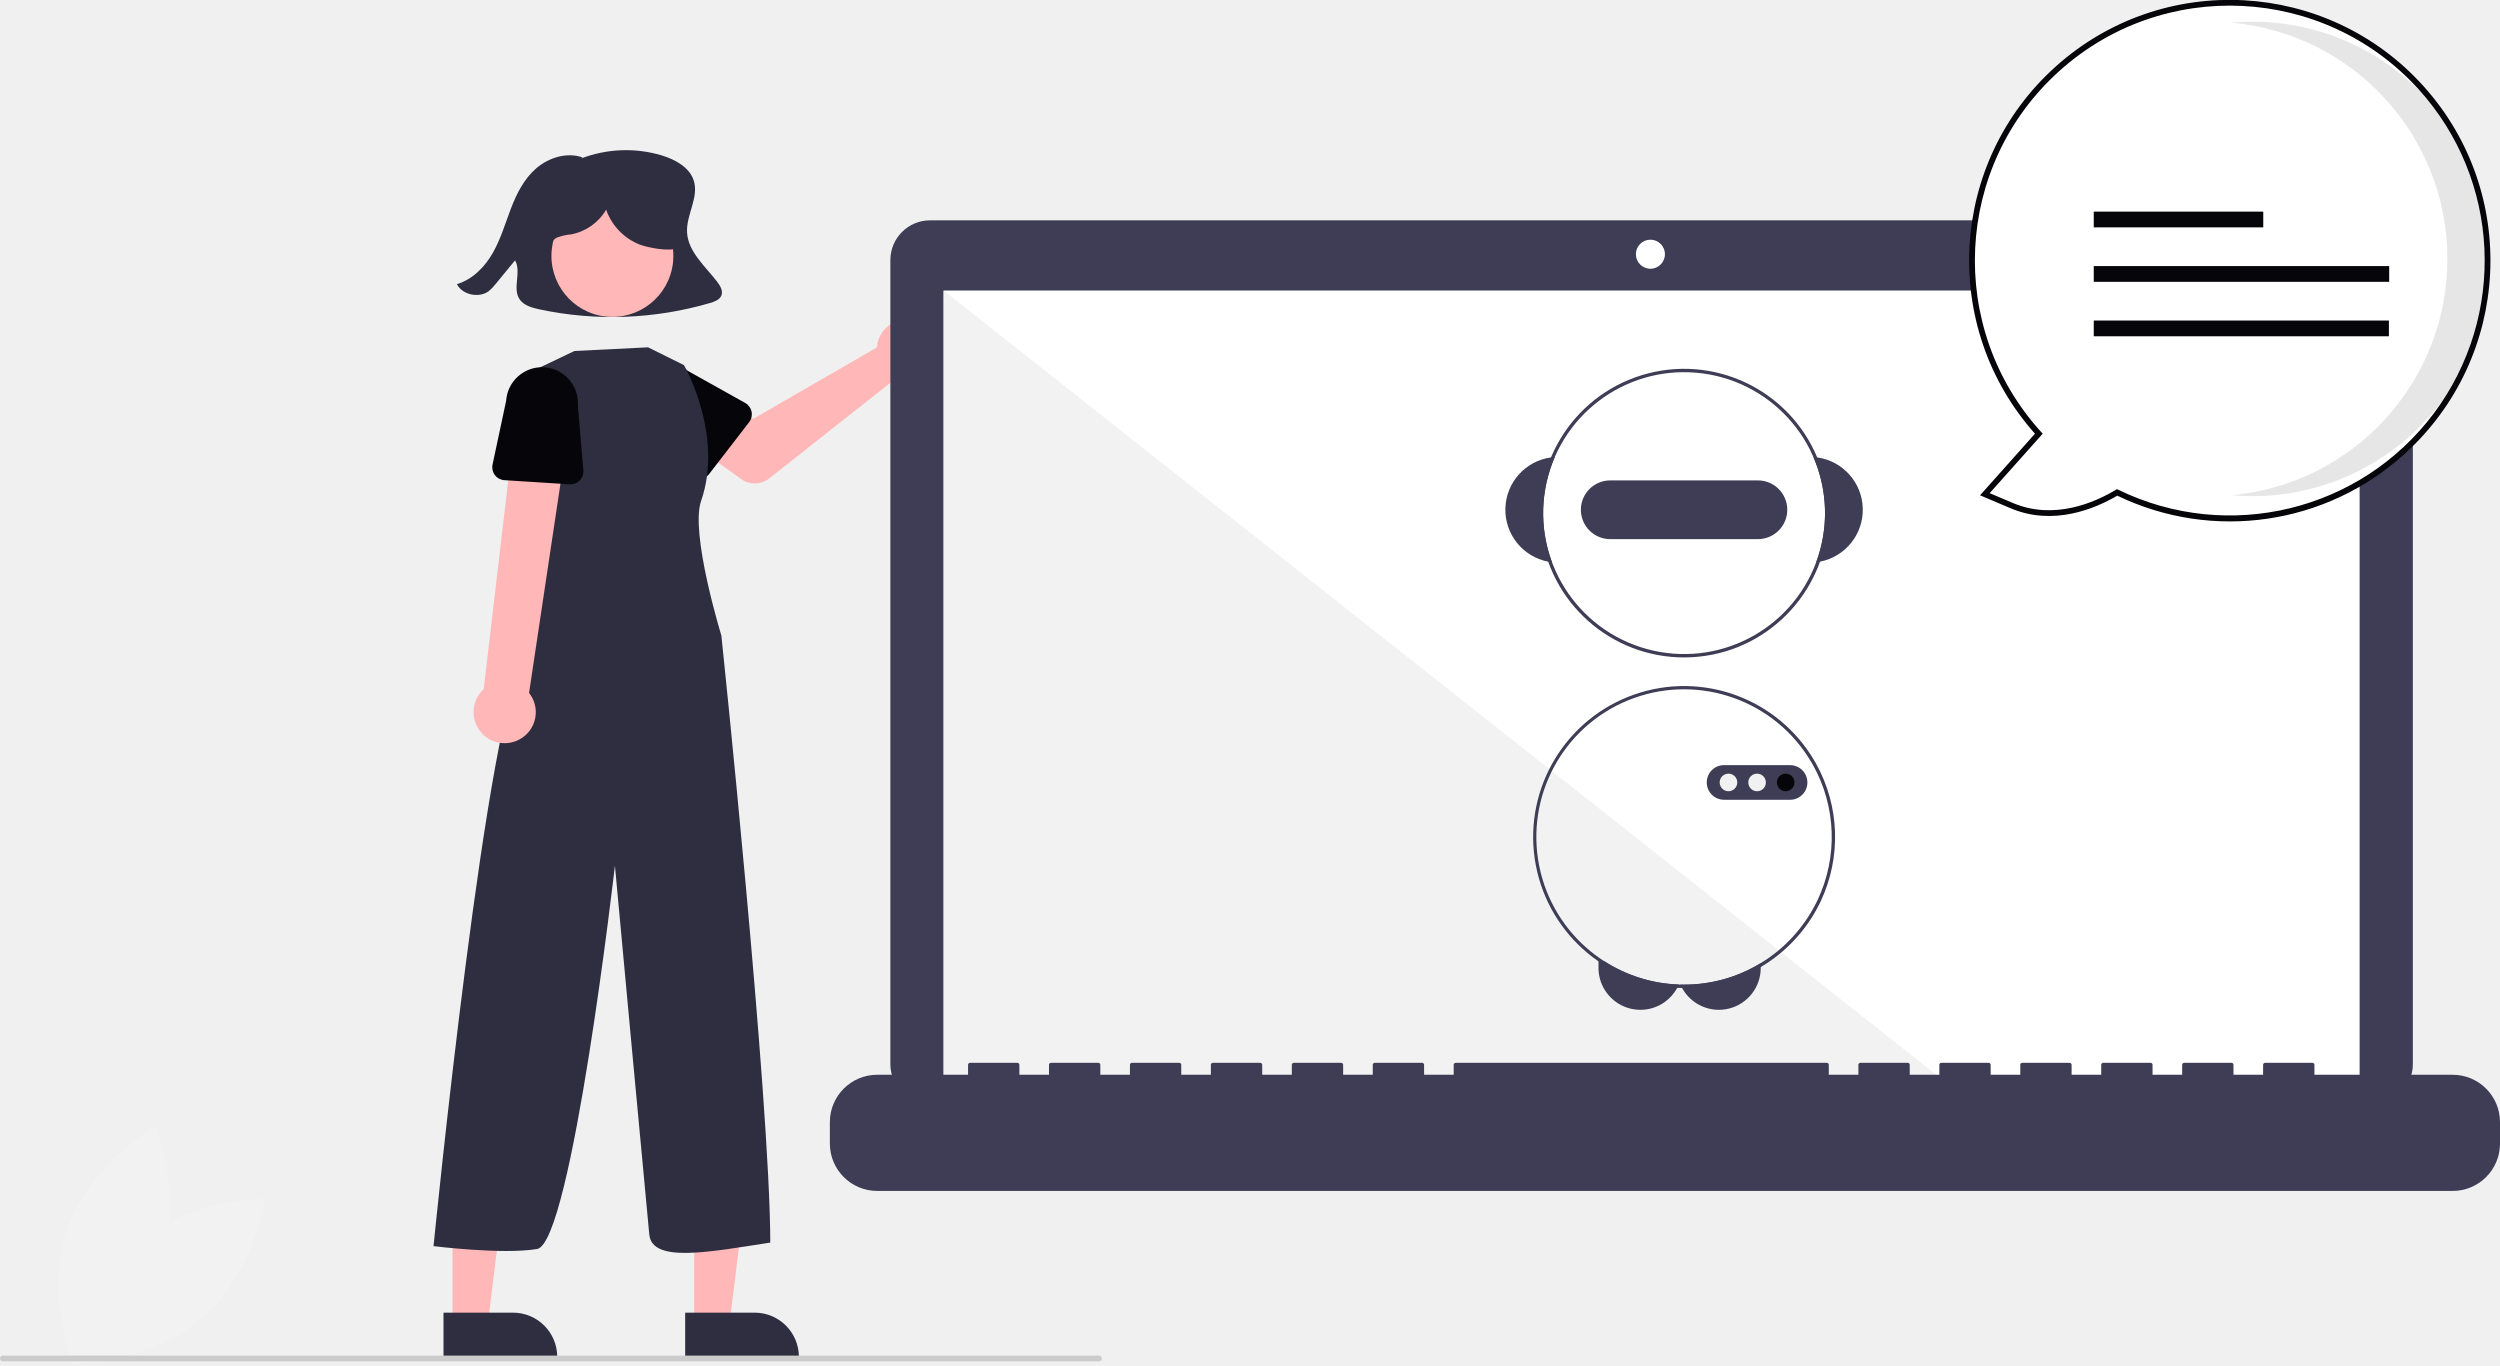
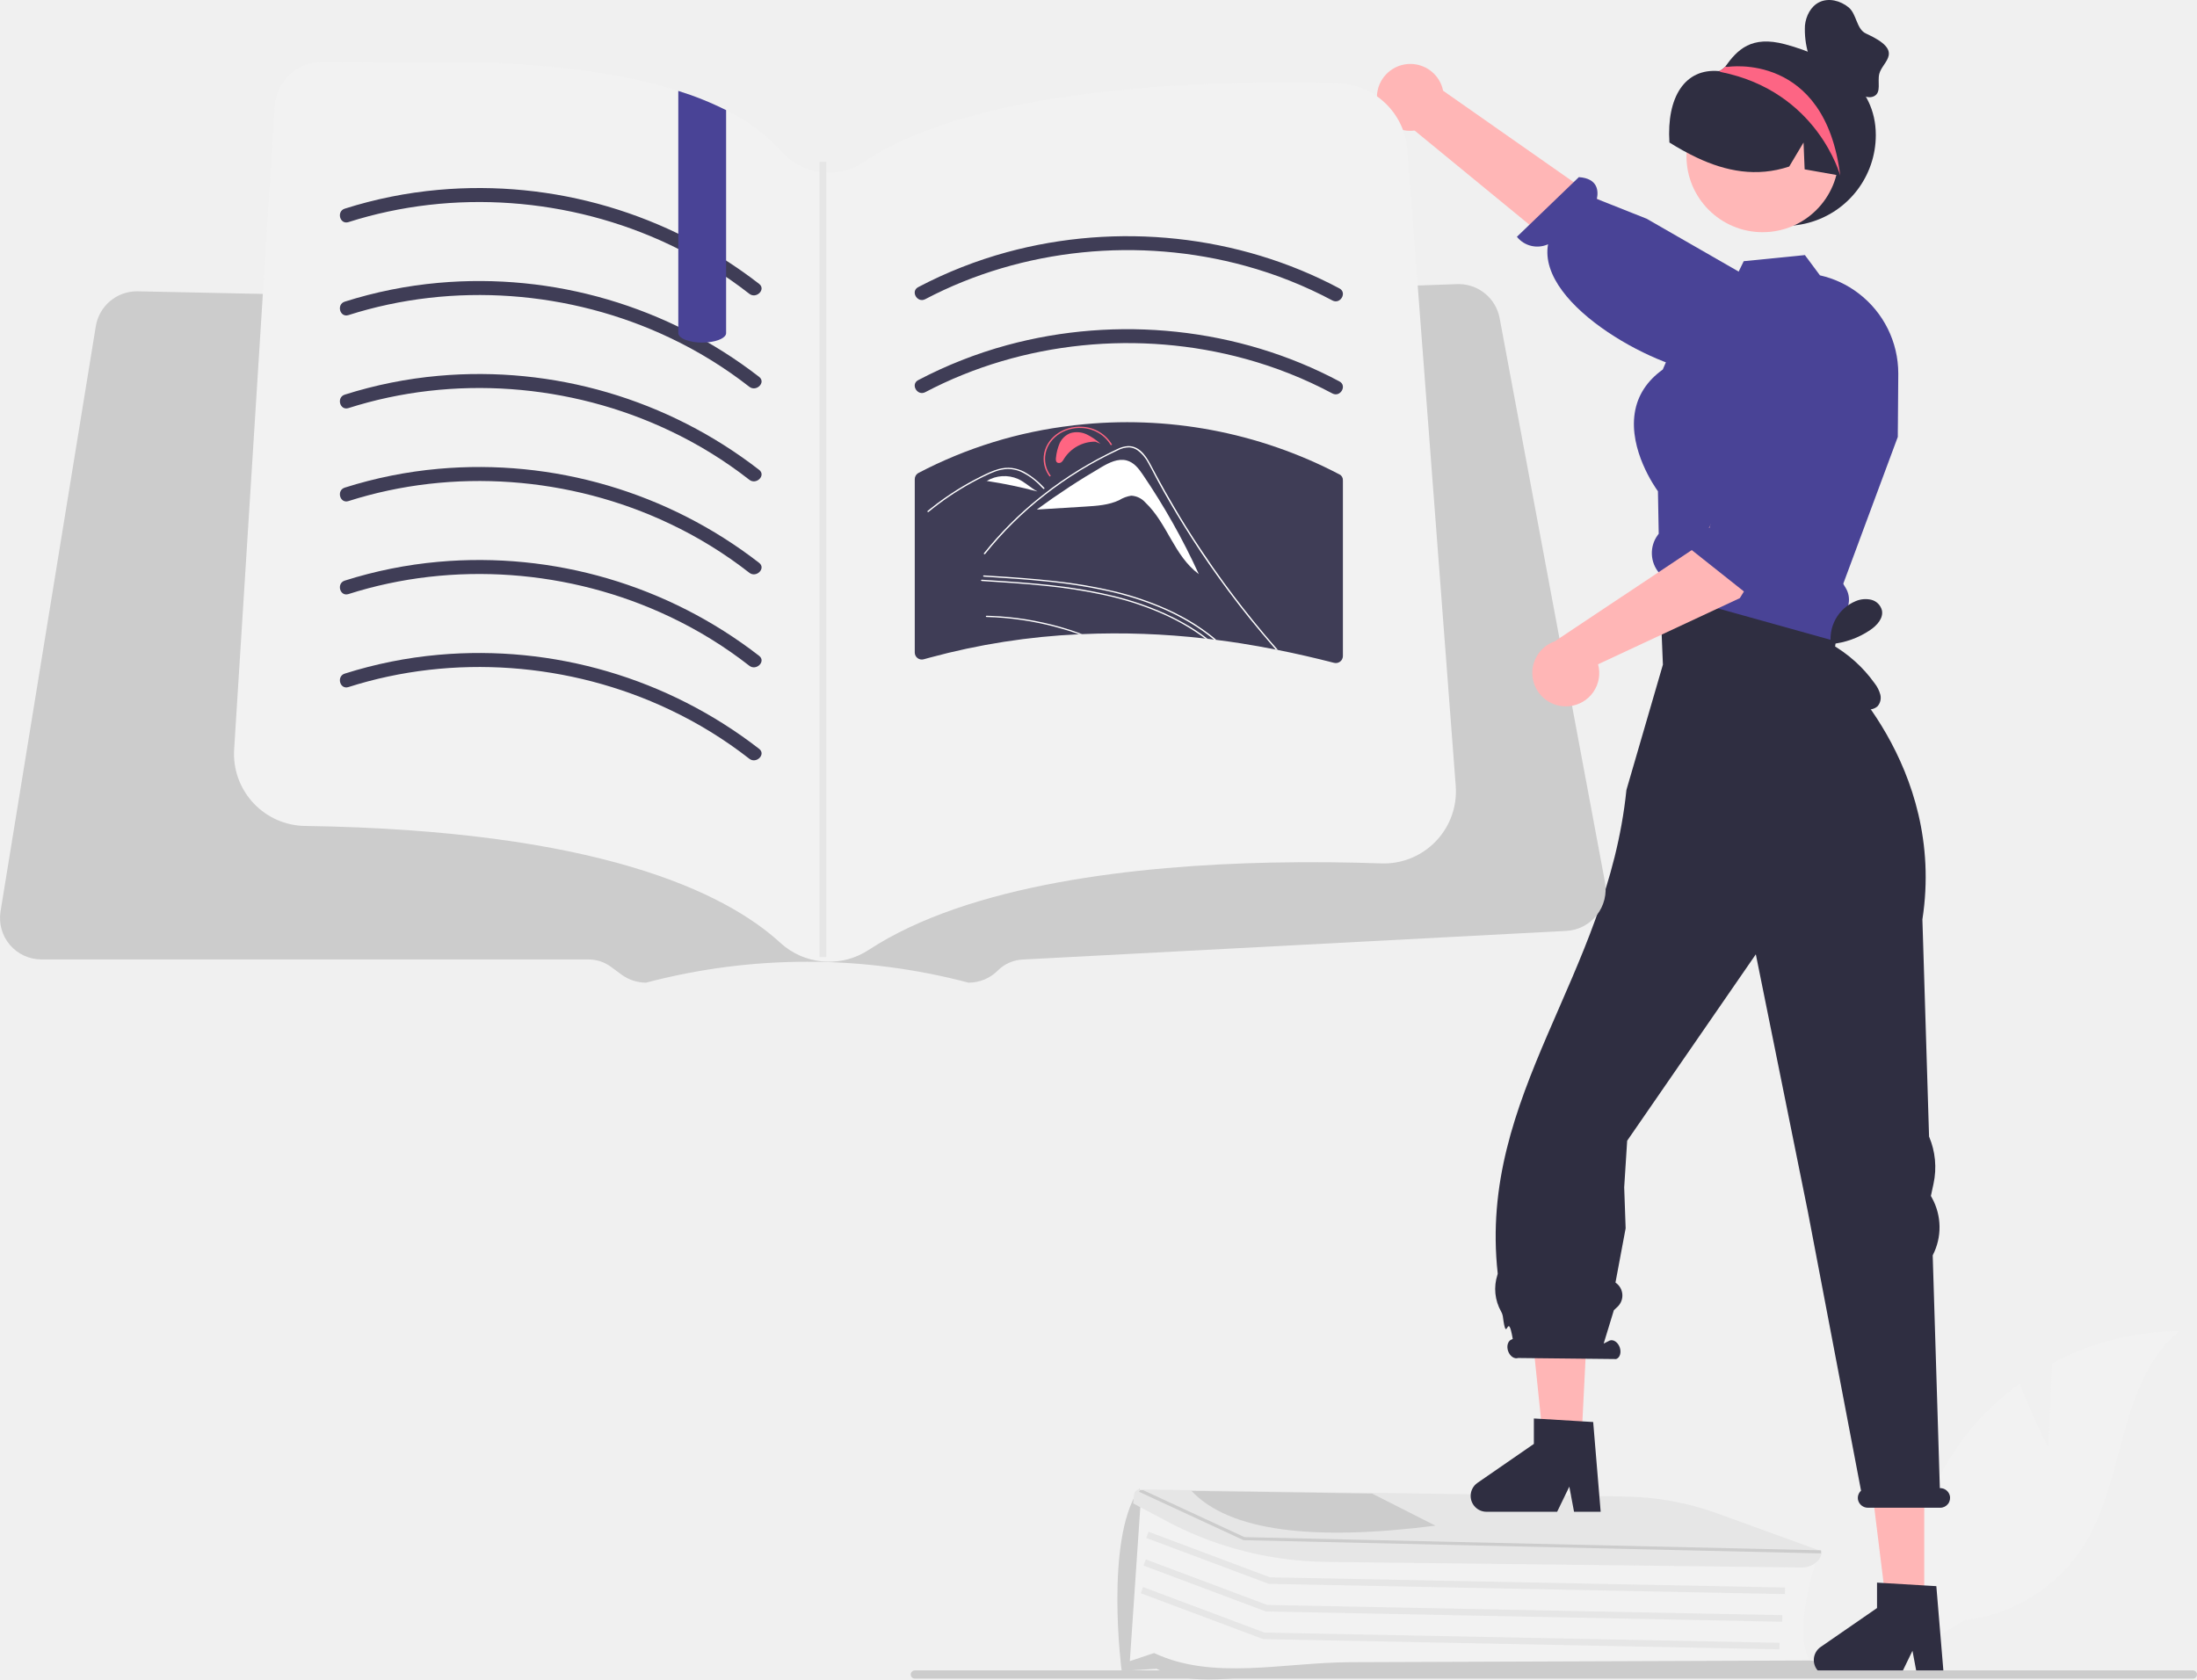
- <svg xmlns="http://www.w3.org/2000/svg" data-name="Layer 1" width="868.98" height="474.67" viewBox="0 0 868.98 474.67">
-   <path d="M212.969,644.948c-18.517,15.79-22.361,41.687-22.361,41.687s26.179.297,44.697-15.493,22.361-41.687,22.361-41.687S231.486,629.158,212.969,644.948Z" transform="translate(-165.5099 -212.6649)" fill="#f2f2f2" />
-   <path d="M221.526,651.23c-7.888,23.022-30.565,36.105-30.565,36.105s-9.889-24.242-2.001-47.263,30.565-36.105,30.565-36.105S229.413,628.208,221.526,651.23Z" transform="translate(-165.5099 -212.6649)" fill="#f2f2f2" />
-   <path d="M414.811,310.625c-4.19-5.429-10.111-10.452-10.486-17.152-.344-6.144,4.238-12.245,2.306-18.123-1.486-4.52-6.387-7.247-11.177-8.691a43.439,43.439,0,0,0-27.916,1.075l.485-.342c-5.452-1.942-11.825.063-16.115,3.776-4.29,3.713-6.839,8.861-8.817,14.019-1.979,5.158-3.511,10.505-6.26,15.341-2.749,4.836-6.958,9.234-12.51,10.905,1.859,3.708,7.67,4.98,11.078,2.425a14.014,14.014,0,0,0,2.331-2.41q3.409-4.146,6.819-8.292c2.339,4.16-1.155,9.901,1.72,13.752,1.482,1.986,4.19,2.74,6.705,3.281a121.277,121.277,0,0,0,59.331-2.201c1.55-.457,3.261-1.086,3.904-2.489C416.951,313.879,415.912,312.053,414.811,310.625Z" transform="translate(-165.5099 -212.6649)" fill="#2f2e41" />
-   <path d="M470.538,331.812a10.527,10.527,0,0,0-.239,1.64l-42.957,24.782L416.9,352.223,405.769,366.796,423.219,379.233a8,8,0,0,0,9.598-.234l44.297-34.946a10.497,10.497,0,1,0-6.576-12.241Z" transform="translate(-165.5099 -212.6649)" fill="#ffb7b7" />
-   <path d="M425.905,359.408l-13.884,17.994a4.5,4.5,0,0,1-6.804.373l-15.717-16.321A12.497,12.497,0,0,1,404.827,341.709l19.713,11.023a4.5,4.5,0,0,1,1.365,6.676Z" transform="translate(-165.5099 -212.6649)" fill="#06060a" />
-   <polygon points="241.288 460.267 253.548 460.266 259.38 412.978 241.286 412.979 241.288 460.267" fill="#ffb7b7" />
-   <path d="M403.67,668.929l24.144-.001h.001a15.387,15.387,0,0,1,15.386,15.386v.5l-39.531.001Z" transform="translate(-165.5099 -212.6649)" fill="#2f2e41" />
-   <polygon points="157.288 460.267 169.548 460.266 175.38 412.978 157.286 412.979 157.288 460.267" fill="#ffb7b7" />
-   <path d="M319.67,668.929l24.144-.001h.001a15.387,15.387,0,0,1,15.386,15.386v.5l-39.531.001Z" transform="translate(-165.5099 -212.6649)" fill="#2f2e41" />
-   <circle cx="378.374" cy="301.628" r="21.188" transform="translate(-128.2503 432.1653) rotate(-83.7356)" fill="#ffb7b7" />
-   <path d="M390.771,333.391l12.482,6.184s13.947,24.237,5.947,47.237c-3.884,11.167,7.053,46.763,7.053,46.763s16.947,161.237,17,211c-21.053,3.237-41.053,7.237-42.053-2.763s-11.947-128.237-11.947-128.237-15.053,131.237-27.053,133.237-36-1-36-1,19.053-192.237,32.053-204.237l2-10-.053-89.763,14.978-7.148Z" transform="translate(-165.5099 -212.6649)" fill="#2f2e41" />
-   <path d="M346.118,469.662a10.743,10.743,0,0,0,3.291-16.14l14.517-96.762-18.966-.91-11.316,96.361a10.801,10.801,0,0,0,12.474,17.451Z" transform="translate(-165.5099 -212.6649)" fill="#ffb7b7" />
-   <path d="M363.514,381.004l-22.682-1.432a4.5,4.5,0,0,1-4.118-5.429l4.726-22.16a12.497,12.497,0,0,1,24.94,1.648l1.901,22.505a4.5,4.5,0,0,1-4.768,4.868Z" transform="translate(-165.5099 -212.6649)" fill="#06060a" />
-   <path d="M990.396,289.249H488.802a13.806,13.806,0,0,0-13.806,13.806V582.534a13.806,13.806,0,0,0,13.806,13.806H990.396a13.806,13.806,0,0,0,13.806-13.806V303.055a13.806,13.806,0,0,0-13.806-13.806Z" transform="translate(-165.5099 -212.6649)" fill="#3f3d56" />
-   <rect x="327.996" y="100.983" width="492.186" height="277.644" fill="#fff" />
-   <circle cx="573.668" cy="88.363" r="5.048" fill="#fff" />
-   <polygon points="679.425 378.627 327.996 378.627 327.996 100.983 679.425 378.627" fill="#f2f2f2" style="isolation:isolate" />
-   <path d="M1018.021,586.244H969.987v-3.461a.686.686,0,0,0-.686-.686h-16.469a.686.686,0,0,0-.686.686v3.461H941.853v-3.461a.686.686,0,0,0-.686-.686H924.698a.686.686,0,0,0-.686.686h0v3.461h-10.293v-3.461a.686.686,0,0,0-.686-.686H896.563a.686.686,0,0,0-.686.686h0v3.461h-10.293v-3.461a.686.686,0,0,0-.686-.686H868.429a.686.686,0,0,0-.686.686v3.461h-10.293v-3.461a.686.686,0,0,0-.686-.686H840.295a.686.686,0,0,0-.686.686h0v3.461H829.316v-3.461a.686.686,0,0,0-.686-.686H812.16a.686.686,0,0,0-.686.686h0v3.461h-10.293v-3.461a.686.686,0,0,0-.686-.686H671.489a.686.686,0,0,0-.686.686h0v3.461H660.51v-3.461a.686.686,0,0,0-.686-.686H643.355a.686.686,0,0,0-.686.686h0v3.461H632.375v-3.461a.686.686,0,0,0-.686-.686H615.22a.686.686,0,0,0-.686.686h0v3.461H604.241v-3.461a.686.686,0,0,0-.686-.686H587.086a.686.686,0,0,0-.686.686h0v3.461h-10.293v-3.461a.686.686,0,0,0-.686-.686H558.952a.686.686,0,0,0-.686.686h0v3.461H547.972v-3.461a.686.686,0,0,0-.686-.686H530.817a.686.686,0,0,0-.686.686v3.461h-10.293v-3.461a.686.686,0,0,0-.686-.686H502.683a.686.686,0,0,0-.686.686h0v3.461H470.431a16.469,16.469,0,0,0-16.469,16.469v7.447a16.469,16.469,0,0,0,16.469,16.469h547.59a16.469,16.469,0,0,0,16.469-16.469V602.712A16.469,16.469,0,0,0,1018.021,586.244Z" transform="translate(-165.5099 -212.6649)" fill="#3f3d56" />
-   <path d="M749.066,554.886a12.089,12.089,0,0,1-.554,1.143,14.627,14.627,0,0,1-4.433,4.987,14.564,14.564,0,0,1-22.946-11.911V546.755h1.995A50.942,50.942,0,0,0,749.066,554.886Z" transform="translate(-165.5099 -212.6649)" fill="#3f3d56" />
-   <path d="M777.53,547.443v1.662a14.559,14.559,0,0,1-27.344,6.97,12.16,12.16,0,0,1-.577-1.172c.426.012.846.018,1.272.018A51.018,51.018,0,0,0,777.53,547.443Z" transform="translate(-165.5099 -212.6649)" fill="#3f3d56" />
-   <path d="M797.152,371.656c-.437-.064-.881-.105-1.324-.134a48.982,48.982,0,0,1,.974,36.577c.443-.052.881-.122,1.318-.204a18.374,18.374,0,0,0-.968-36.239Z" transform="translate(-165.5099 -212.6649)" fill="#3f3d56" />
-   <path d="M705.933,371.522c-.443.029-.887.07-1.324.134a18.374,18.374,0,0,0-.968,36.239c.437.082.875.152,1.318.204a48.986,48.986,0,0,1,.974-36.577Z" transform="translate(-165.5099 -212.6649)" fill="#3f3d56" />
-   <path d="M797.152,371.656a50.156,50.156,0,1,0,3.891,19.365A50.228,50.228,0,0,0,797.152,371.656Zm-.35,36.443a48.982,48.982,0,1,1,3.074-17.078A49.067,49.067,0,0,1,796.802,408.099Z" transform="translate(-165.5099 -212.6649)" fill="#3f3d56" />
-   <path d="M776.545,379.647H725.216a10.207,10.207,0,0,0,0,20.415h51.328a10.207,10.207,0,0,0,0-20.415Z" transform="translate(-165.5099 -212.6649)" fill="#3f3d56" />
-   <path d="M796.802,478.185q-.28-.516-.578-1.015c-.006-.012-.012-.018-.017-.029a52.474,52.474,0,1,0-47.694,78.888c.554.029,1.114.047,1.674.047.234.012.461.012.694.012a52.108,52.108,0,0,0,26.65-7.285A52.843,52.843,0,0,0,797.91,526.9c.006-.012.012-.018.017-.029.175-.35.344-.706.513-1.067a52.419,52.419,0,0,0-1.639-47.619Zm.502,47.298q-.254.543-.525,1.067a51.686,51.686,0,0,1-19.248,20.893,51.018,51.018,0,0,1-26.65,7.478c-.426,0-.846-.006-1.272-.018q-.271,0-.543-.017a51.326,51.326,0,1,1,45.974-77.418c.006.012.012.017.017.029.204.332.402.671.589,1.009a51.263,51.263,0,0,1,1.656,46.977Z" transform="translate(-165.5099 -212.6649)" fill="#3f3d56" />
-   <path d="M791.226,479.737A6.067,6.067,0,0,0,787.726,478.611H764.786a6.025,6.025,0,1,0,0,12.05H787.726a5.959,5.959,0,0,0,1.219-.122,6.619,6.619,0,0,0,1.167-.367,6.023,6.023,0,0,0,1.114-10.435Z" transform="translate(-165.5099 -212.6649)" fill="#3f3d56" />
-   <circle cx="600.803" cy="271.971" r="3.059" fill="#f1f1f1" />
-   <circle cx="610.745" cy="271.971" r="3.059" fill="#f1f1f1" />
-   <circle cx="620.686" cy="271.971" r="3.059" fill="#06060a" />
-   <path d="M901.407,383.818c-7.955,4.771-22.128,10.749-36.611,4.605l-9.362-3.971,18.761-21.031a89.602,89.602,0,1,1,27.212,20.397Z" transform="translate(-165.5099 -212.6649)" fill="#fff" />
-   <path d="M901.456,384.952c-7.644,4.488-22.205,10.69-37.051,4.392l-10.647-4.516,19.094-21.404a90.602,90.602,0,1,1,128.58,6.914h0a90.198,90.198,0,0,1-99.977,14.614Zm104.74-141.25A88.602,88.602,0,1,0,874.935,362.749l.604.666-18.431,20.661L865.186,387.503c14.338,6.082,28.525-.236,35.706-4.542l.464-.279.487.237a88.602,88.602,0,0,0,104.352-139.216Z" transform="translate(-165.5099 -212.6649)" fill="#06060a" />
-   <path d="M1016.209,302.667a82.46,82.46,0,0,0-75.168-82.132c2.402-.21,4.831-.324,7.288-.324a82.456,82.456,0,0,1,0,164.913c-2.453,0-4.878-.115-7.276-.325A82.46,82.46,0,0,0,1016.209,302.667Z" transform="translate(-165.5099 -212.6649)" opacity="0.1" style="isolation:isolate" />
-   <rect x="727.772" y="73.559" width="58.92" height="5.472" fill="#06060a" />
-   <rect x="727.772" y="92.487" width="102.692" height="5.472" fill="#06060a" />
-   <rect x="727.772" y="111.415" width="102.591" height="5.472" fill="#06060a" />
-   <path d="M547.51,685.859h-381a1,1,0,0,1,0-2h381a1,1,0,0,1,0,2Z" transform="translate(-165.5099 -212.6649)" fill="#cbcbcb" />
-   <path d="M400.58,287.855c-.826-3.745-3.507-6.849-6.597-9.121a27.017,27.017,0,0,0-34.537,2.1,17.649,17.649,0,0,0-5.334,8.549,10.486,10.486,0,0,0,2.235,9.548l.423.265c-.384-1.628.881-3.255,2.392-3.973a19.11,19.11,0,0,1,4.878-1.094,17.935,17.935,0,0,0,12.157-8.578,20.254,20.254,0,0,0,11.607,12.097c2.8,1.095,10.492,2.601,13.158,1.211C404.363,297.086,401.406,291.601,400.58,287.855Z" transform="translate(-165.5099 -212.6649)" fill="#2f2e41" />
+ <svg xmlns="http://www.w3.org/2000/svg" data-name="Layer 1" width="669.175" height="511.628" viewBox="0 0 669.175 511.628">
+   <path d="M889.314,635.23l1.144-25.719a83.066,83.066,0,0,1,38.745-9.808c-18.608,15.214-16.283,44.541-28.899,65a49.964,49.964,0,0,1-36.639,23.089l-15.572,9.534a83.724,83.724,0,0,1,17.647-67.845,80.874,80.874,0,0,1,14.863-13.81C884.332,625.505,889.314,635.23,889.314,635.23Z" transform="translate(-265.4125 -194.1858)" fill="#f2f2f2" />
+   <path d="M653.173,703.729c-7.931-.564-10,1-22,0h-22l2.862-52.648,34.634,13.878,172.114,4.225-.101.292c-.078.225-7.719,22.577-1.746,31.042l.248.35-.483.005L658.813,702.32C657.089,702.336,654.883,703.85,653.173,703.729Z" transform="translate(-265.4125 -194.1858)" fill="#f2f2f2" />
+   <path d="M662.101,704.417c-15.322-1.09-31.187,4.866-44.428-1.858l-10.585.641-.03-.089c-.082-.244-5.082-39.586,5.026-54.839l.445-.672.348,3.613-3.332,49.008,7.386-2.465c17.937,8.443,39.27,2.867,59.8,2.789l139.714-.516c2.927-.01,5.365,1.99,5.443,4.459l.008.241L670.54,704.717Q666.306,704.717,662.101,704.417Z" transform="translate(-265.4125 -194.1858)" fill="#ccc" />
+   <polygon points="543.667 485.616 386.44 482.491 386.279 482.431 349.132 468.509 349.834 466.636 386.821 480.499 543.707 483.616 543.667 485.616" fill="#e6e6e6" />
+   <polygon points="542.828 494.035 385.601 490.91 385.441 490.85 348.293 476.928 348.995 475.055 385.983 488.918 542.868 492.035 542.828 494.035" fill="#e6e6e6" />
+   <polygon points="541.989 502.455 384.762 499.329 384.602 499.269 347.454 485.346 348.156 483.473 385.144 497.337 542.029 500.455 541.989 502.455" fill="#e6e6e6" />
+   <path d="M663.187,669.727a105.217,105.217,0,0,1-41.733-11.775l-10.898-5.78.285-2.857a1.729,1.729,0,0,1,1.838-1.402l.962.012L760.269,650.082a85.935,85.935,0,0,1,28.133,5.106l31.948,11.599-.017.169c-.268,2.692-2.983,4.772-6.18,4.735l-144.434-1.693Q666.441,669.96,663.187,669.727Z" transform="translate(-265.4125 -194.1858)" fill="#e6e6e6" />
+   <polygon points="554.63 473.22 554.597 473.218 378.763 469.189 378.641 469.133 346.939 454.452 347.261 453.961 348.224 453.973 379.057 468.259 553.261 472.247 554.657 472.28 554.63 473.22" fill="#ccc" />
+   <path d="M683.347,649.186l-2.232-.032-50.392-.745-2.388-.033c11.514,12.258,36.972,15.325,74.288,10.576Z" transform="translate(-265.4125 -194.1858)" fill="#ccc" />
+   <polygon points="559.613 161.814 562.687 168.965 557.663 194.36 506.408 187.234 506.817 156.267 507.846 149.485 559.613 161.814" fill="#ffb6b6" />
+   <polygon points="586.094 490.943 574.786 490.943 569.404 447.327 586.094 447.327 586.094 490.943" fill="#ffb6b6" />
+   <path d="M817.871,699.891a4.835,4.835,0,0,0,4.831,4.831h21.513l3.708-7.655,1.44,7.655h8.109l-2.279-27.342-3.686-.215-12.384-.737-1.996-.125v7.746L819.957,695.91A4.838,4.838,0,0,0,817.871,699.891Z" transform="translate(-265.4125 -194.1858)" fill="#2f2e41" />
+   <polygon points="481.576 440.943 470.268 440.943 463.616 376.73 484.863 375.461 481.576 440.943" fill="#ffb6b6" />
+   <path d="M713.352,649.891a4.835,4.835,0,0,0,4.831,4.831h21.513l3.708-7.655,1.44,7.655h8.108l-2.279-27.342-3.289-.193-12.599-.76-2.177-.125v7.746L715.438,645.91A4.838,4.838,0,0,0,713.352,649.891Z" transform="translate(-265.4125 -194.1858)" fill="#2f2e41" />
+   <path d="M856.306,647.516h-.044l-2.175-70.919a18.544,18.544,0,0,0-.243-17.524l-.311-.564.807-3.742a23.836,23.836,0,0,0-1.362-14.346l-2.029-66.154c7.248-46.974-27.294-77.609-27.294-77.609l3.175-24.62-55.87,1.27.95,23.351-11.109,38.168c-5.846,56.96-45.194,92.762-39.213,147.231a1.04,1.04,0,0,1-.068.46,13.906,13.906,0,0,0,1.123,11.222,4.244,4.244,0,0,1,.506,1.392c1.232,9.549,1.393-2.53,3.025,6.935l-.318.161c-1.144.395-1.635,1.98-1.096,3.54s1.902,2.505,3.046,2.11l29.867.319c1.144-.395,1.635-1.98,1.096-3.54-.538-1.56-1.902-2.505-3.046-2.11l-1.858.94,3.109-10.171,1.09-1.017a4.737,4.737,0,0,0-.602-7.402l0,0,3.097-16.528-.44-12.5.906-14.181L800.212,484.904l15.855,78.438L832.263,648.306a2.968,2.968,0,0,0-.929,2.753,3.077,3.077,0,0,0,3.066,2.435h21.986a2.995,2.995,0,0,0,2.884-3.791A3.031,3.031,0,0,0,856.306,647.516Z" transform="translate(-265.4125 -194.1858)" fill="#2f2e41" />
+   <path d="M836.755,235.326a27.662,27.662,0,1,1-47.578-19.186l.133-.133c.221-.232.443-.465.675-.686a.011.011,0,0,0,.011-.011,5.805,5.805,0,0,0,.874-.786c3.734-5.218,7.968-9.593,18.223-6.86C823.858,211.6,836.755,220.046,836.755,235.326Z" transform="translate(-265.4125 -194.1858)" fill="#2f2e41" />
+   <path d="M684.804,223.484a10.132,10.132,0,0,0,11.479,10.47l71.338,58.547L778.517,273.349,704.968,221.822a10.187,10.187,0,0,0-20.164,1.662Z" transform="translate(-265.4125 -194.1858)" fill="#ffb6b6" />
+   <path d="M797.743,309.767s-.022-2.109-11.362-2.027c-14.077.101-52.846-20.109-49.454-39.142a7.96,7.96,0,0,1-9.489-2.276l18.874-18.172c5.923.4,5.983,4.363,5.476,6.639l15.168,6.027,39.506,22.697-6.976,22.799Z" transform="translate(-265.4125 -194.1858)" fill="#494396" />
+   <circle cx="536.866" cy="47.54" r="23.195" fill="#ffb7b7" />
+   <path d="M770.399,357.098a9.312,9.312,0,0,0,.454,11.726c.011.68.113,1.338,1.077,3.776a4.268,4.268,0,0,0,.442.669,1.66,1.66,0,0,0,.102.147,7.711,7.711,0,0,0,4.026,2.71l42.459,11.851,5.614,1.565.987.272.544-7.666a6.864,6.864,0,0,0,1.508-8.812l-.782-1.293,4.559-12.259.442-1.213,11.624-31.289.011-2.087.023-2.155.113-15.038a30.676,30.676,0,0,0-12.134-24.473,30.148,30.148,0,0,0-11.624-5.443l-.091-.011-4.593-6.181-18.633,1.86-1.542,3.164-1.871,3.811-13.507,8.04-4.616,10.728-3.119,7.258c-4.831,3.47-7.712,7.927-8.54,13.235-1.769,11.273,6.124,22.557,7.065,23.849l.238,12.94Z" transform="translate(-265.4125 -194.1858)" fill="#494396" />
+   <path d="M826.553,247.807c-.21-.033-.42-.078-.631-.111-3.618-.642-7.236-1.272-10.843-1.925l-.332-8.177-4.37,7.325c-9.969,3.308-19.297,1.438-28.071-2.689a79.25,79.25,0,0,1-8.409-4.636c-.891-13.829,4.7-22.682,15.103-21.753.38.034.653-.354.985-.52a.011.011,0,0,0,.011-.011c.564-.266,1.14-.52,1.715-.752a25.551,25.551,0,0,1,26.821,5.2C825.613,226.519,828.8,237.683,826.553,247.807Z" transform="translate(-265.4125 -194.1858)" fill="#2f2e41" />
+   <path d="M825.923,247.696s-6.871-25.648-36.325-31.567c-.033-.011-.144-.055-.288-.122-.088-.055-.199-.111-.31-.166.332-.188.653-.354.985-.52a.011.011,0,0,0,.011-.011c.288-.266.575-.531.874-.786l.841.033S821.264,209.877,825.923,247.696Z" transform="translate(-265.4125 -194.1858)" fill="#fd6584" />
+   <path d="M837.254,409.374a3.913,3.913,0,0,1-4.016.65,9.314,9.314,0,0,1-3.432-2.51,32.359,32.359,0,0,1-7.918-14.271l1.273-2.264A12.428,12.428,0,0,1,830.646,377.304a7.663,7.663,0,0,1,4.722-.411,4.476,4.476,0,0,1,3.254,3.223c.49,2.421-1.527,4.608-3.57,5.998a25.399,25.399,0,0,1-11.956,4.278,41.192,41.192,0,0,1,13.269,11.908,9.757,9.757,0,0,1,1.756,3.446A3.923,3.923,0,0,1,837.254,409.374Z" transform="translate(-265.4125 -194.1858)" fill="#2f2e41" />
+   <path id="be339808-9edc-488a-82d9-9b8c80f783b0-246" data-name="f02c4e45-f306-4b42-b3ad-5ddd3016d7d2" d="M544.06,705.545h389.281a1.247,1.247,0,0,0,0-2.494H544.059a1.247,1.247,0,1,0,0,2.494h0Z" transform="translate(-265.4125 -194.1858)" fill="#ccc" />
+   <path d="M647.444,384.955v.651c-1.402-1.643-2.833-3.272-4.249-4.901q-.892-1.02-1.785-2.04-3.782-4.292-7.606-8.555c-2.564-2.833-5.128-5.666-7.72-8.484-.623-.68-1.246-1.36-1.884-2.04a14.662,14.662,0,0,0-1.657-1.587,6.15,6.15,0,0,0-2.025-1.119,5.078,5.078,0,0,0-2.606-.028c-.978.227-1.912.581-2.861.878-.978.326-1.941.637-2.918.949-1.955.637-3.895,1.275-5.85,1.912a.194.194,0,0,1-.252-.107l-.003-.007a.197.197,0,0,1,.142-.269c.482-.156.977-.312,1.473-.468,1.969-.651,3.923-1.289,5.892-1.926.977-.326,1.954-.637,2.932-.949a8.762,8.762,0,0,1,2.833-.567,6.409,6.409,0,0,1,4.164,1.955c.609.567,1.162,1.161,1.714,1.771q.977,1.062,1.955,2.125,3.93,4.292,7.804,8.612,3.888,4.334,7.706,8.683.276.319.552.637C644.626,381.697,646.028,383.326,647.444,384.955Z" transform="translate(-265.4125 -194.1858)" fill="#fff" />
+   <path d="M622.324,360.61a4.788,4.788,0,0,0-2.063-1.533l-.805.028a85.054,85.054,0,0,0,24.329,24.758Q633.054,372.237,622.324,360.61Z" transform="translate(-265.4125 -194.1858)" fill="#fff" />
+   <path d="M754.254,462.841,722.166,291.031a12.726,12.726,0,0,0-12.086-10.298q-.389-.009-.778,0l-21.859.784-2.353.086-10.909.392-2.353.081-7.017.254L523.314,287.41c-.213.012-.432.012-.646.006l-31.707-.663-11.734-.242-.375-.006-8.661-.185-75.465-1.568-20.008-.421-9.866-.202-2.364-.052-11.249-.231-2.358-.052-11.509-.236-2.358-.052-12.645-.265-1.984-.04-11.278-.236-1.782-.035h-.259a12.692,12.692,0,0,0-12.466,10.598L265.579,471.812a12.624,12.624,0,0,0,12.46,14.657H444.7a11.549,11.549,0,0,1,6.815,2.249l3.16,2.341a12.739,12.739,0,0,0,7.513,2.479,192.439,192.439,0,0,1,98.218,0,12.548,12.548,0,0,0,8.932-3.702,11.457,11.457,0,0,1,7.496-3.338l165.669-8.73a12.625,12.625,0,0,0,11.751-14.928Z" transform="translate(-265.4125 -194.1858)" fill="#ccc" />
+   <path d="M708.853,436.049a21.976,21.976,0,0,1-22.75,21.16c-9.62-.34-21.1-.51-33.56-.25-40.69.87-91.81,6.47-122.56,26.61a21.966,21.966,0,0,1-13.05,3.58c-.34-.02-.67-.04-1.01-.07a21.928,21.928,0,0,1-12.84-5.69c-16.94-15.5-55.79-34.27-144.72-35.59-.37,0-.73-.02-1.09-.04a21.964,21.964,0,0,1-20.54-23.32l8.74-138.71,1.31-20.79,2.3-36.37a14.443,14.443,0,0,1,14.4-13.53h.09l52.98.31q33.48,1.515,55.46,8.53a95.875,95.875,0,0,1,14.56,5.86,55.975,55.975,0,0,1,16.94,12.65,19.119,19.119,0,0,0,11.5,6.21,18.276,18.276,0,0,0,2.08.19,19.057,19.057,0,0,0,11.53-3.3c34.61-23.19,105.14-24.95,144.09-23.95a21.931,21.931,0,0,1,21.36,20.31l1.58,20.69,1.57,20.63,9.06,119.23,2.52,33.17A22.806,22.806,0,0,1,708.853,436.049Z" transform="translate(-265.4125 -194.1858)" fill="#f2f2f2" />
+   <path d="M371.544,261.848c31.927-10.186,67.546-7.489,97.793,6.861a128.768,128.768,0,0,1,24.302,14.968c2.127,1.67,5.155-1.317,3.005-3.005a139.187,139.187,0,0,0-97.705-28.652,133.697,133.697,0,0,0-28.523,5.73c-2.595.828-1.486,4.932,1.13,4.097Z" transform="translate(-265.4125 -194.1858)" fill="#3f3d56" />
+   <path d="M547.228,285.325c29.684-15.602,65.229-19.005,97.504-10.148a128.521,128.521,0,0,1,26.512,10.541c2.412,1.287,4.561-2.38,2.145-3.669-30.76-16.413-67.684-20.192-101.274-11.042a133.658,133.658,0,0,0-27.031,10.649C542.661,282.929,544.807,286.598,547.228,285.325Z" transform="translate(-265.4125 -194.1858)" fill="#3f3d56" />
+   <path d="M547.228,313.654c29.684-15.602,65.229-19.005,97.504-10.148a128.519,128.519,0,0,1,26.512,10.541c2.412,1.287,4.561-2.38,2.145-3.669-30.76-16.413-67.684-20.192-101.274-11.042a133.658,133.658,0,0,0-27.031,10.649c-2.422,1.273-.276,4.942,2.145,3.669Z" transform="translate(-265.4125 -194.1858)" fill="#3f3d56" />
+   <path d="M674.428,340.462a1.821,1.821,0,0,0-1.047-1.761,139.35,139.35,0,0,0-80.222-15.026c-.173.014-.333.042-.52.055h-.007a4.253,4.253,0,0,0-.506.076,134.222,134.222,0,0,0-47.042,14.499,2.144,2.144,0,0,0-1.047,1.845v52.846a2.144,2.144,0,0,0,2.69,2.039c.652-.187,1.304-.367,1.969-.541a210.619,210.619,0,0,1,45.35-7.094c.326-.014.652-.028.992-.042a237.569,237.569,0,0,1,37.41,1.345,7.801,7.801,0,0,1,.777.083c.638.069,1.29.146,1.928.229.257.028.499.055.735.097,2.482.312,4.944.666,7.413,1.047q5.346.853,10.693,1.9c.222.042.451.097.68.139,5.721,1.137,11.414,2.455,17.079,3.911a2.153,2.153,0,0,0,2.69-2.053V340.545A.176.176,0,0,0,674.428,340.462Z" transform="translate(-265.4125 -194.1858)" fill="#3f3d56" />
+   <path d="M596.49,326.556a6.988,6.988,0,0,0-5.007-.44,5.934,5.934,0,0,0-3.335,3.136,15.083,15.083,0,0,0-1.098,4.314c-.088.584-.094,1.321.493,1.593a1.243,1.243,0,0,0,1.261-.25,3.729,3.729,0,0,0,.738-1.03,11.215,11.215,0,0,1,9.474-5.151l1.569.625A18.581,18.581,0,0,0,596.49,326.556Z" transform="translate(-265.4125 -194.1858)" fill="#ff6582" />
+   <path d="M613.469,338.736c-1.217-1.792-2.66-3.706-4.919-4.291-2.616-.678-5.304.669-7.584,1.997a221.538,221.538,0,0,0-19.666,12.898l.007.07,14.675-.901c3.534-.217,7.19-.464,10.313-1.952a9.726,9.726,0,0,1,3.684-1.372,6.156,6.156,0,0,1,4.267,2.056c6.763,6.411,8.721,16.214,16.308,21.846A206.083,206.083,0,0,0,613.469,338.736Z" transform="translate(-265.4125 -194.1858)" fill="#fff" />
+   <path d="M595.04,387.357c-.34.014-.666.028-.991.043-2.365-.85-4.787-1.601-7.238-2.252-1.587-.425-3.201-.807-4.816-1.133-1.827-.396-3.668-.708-5.51-.977a88.116,88.116,0,0,0-10.581-.892.192.192,0,1,1,0-.382c.453,0,.906.014,1.346.043a88.236,88.236,0,0,1,10.595,1.034c1.827.297,3.654.651,5.468,1.048,1.643.368,3.286.779,4.901,1.232Q591.676,386.097,595.04,387.357Z" transform="translate(-265.4125 -194.1858)" fill="#fff" />
+   <path d="M635.89,389.114c-.241-.043-.482-.071-.737-.099-.977-.807-1.969-1.572-3.003-2.323-1.289-.935-2.62-1.813-3.98-2.634a70.673,70.673,0,0,0-9.405-4.787A93.783,93.783,0,0,0,602.873,374.255a158.136,158.136,0,0,0-18.795-2.946c-6.317-.652-12.663-1.048-19.008-1.445-.269-.014-.283-.411,0-.397.793.057,1.587.099,2.394.156,6.416.397,12.833.85,19.207,1.572a146.424,146.424,0,0,1,18.767,3.258,91.279,91.279,0,0,1,15.382,5.283,69.943,69.943,0,0,1,8.272,4.405c1.685,1.062,3.315,2.196,4.872,3.399C634.615,388.051,635.266,388.561,635.89,389.114Z" transform="translate(-265.4125 -194.1858)" fill="#fff" />
+   <path d="M633.227,388.788a7.698,7.698,0,0,0-.779-.085c-.297-.241-.609-.467-.921-.694a64.772,64.772,0,0,0-6.813-4.263,72.163,72.163,0,0,0-6.587-3.159,92.525,92.525,0,0,0-15.892-5.014,158.11,158.11,0,0,0-18.796-2.946c-6.317-.652-12.663-1.048-19.008-1.445-.269-.028-.269-.411,0-.397.807.057,1.6.099,2.394.156,6.416.396,12.833.85,19.207,1.572a146.393,146.393,0,0,1,18.767,3.258,90.804,90.804,0,0,1,15.382,5.283c1.87.85,3.697,1.771,5.482,2.776A57.987,57.987,0,0,1,633.227,388.788Z" transform="translate(-265.4125 -194.1858)" fill="#fff" />
+   <path d="M654.671,392.201c-.227-.043-.453-.099-.68-.142-.255-.269-.496-.552-.737-.836q-1.827-2.103-3.612-4.249c-4.688-5.581-9.136-11.331-13.328-17.195q-5.397-7.521-10.241-15.34c-1.544-2.465-3.031-4.957-4.49-7.479q-1.7-2.932-3.315-5.878c-.312-.567-.609-1.133-.906-1.7-.694-1.332-1.388-2.677-2.125-3.994a11.287,11.287,0,0,0-3.428-4.079,5.016,5.016,0,0,0-2.436-.836,7.366,7.366,0,0,0-3.513.906,114.451,114.451,0,0,0-22.28,13.668,107.685,107.685,0,0,0-18.102,17.889c-.17.198-.538.014-.382-.198.637-.793,1.289-1.586,1.94-2.365a108.582,108.582,0,0,1,17.125-16.274c.014-.014.043-.028.057-.042.552-.439,1.105-.864,1.671-1.275a115.917,115.917,0,0,1,10.935-7.139q2.889-1.679,5.906-3.187c.496-.255,1.006-.51,1.515-.751.51-.255,1.02-.496,1.53-.737a8.338,8.338,0,0,1,3.244-.892c3.938-.057,5.963,3.909,7.365,6.586.439.836.893,1.671,1.332,2.507,1.7,3.159,3.47,6.303,5.312,9.405,1.119,1.926,2.28,3.839,3.456,5.737,1.685,2.705,3.413,5.382,5.212,8.045a.014.014,0,0,0,.014.014h.001c2.082,3.144,4.249,6.232,6.487,9.306q5.758,7.882,12.068,15.411Q652.434,389.68,654.671,392.201Z" transform="translate(-265.4125 -194.1858)" fill="#fff" />
+   <path d="M604.138,329.646l-.392.171a10.691,10.691,0,0,0-8.636-5.229c-5.799-.412-10.893,3.453-11.356,8.614a8.531,8.531,0,0,0,1.724,5.938l-.364.215a8.884,8.884,0,0,1-1.796-6.184c.482-5.375,5.787-9.399,11.826-8.97A11.133,11.133,0,0,1,604.138,329.646Z" transform="translate(-265.4125 -194.1858)" fill="#ff6582" />
+   <path d="M575.484,340.089a10.459,10.459,0,0,0-9.525.606,150.154,150.154,0,0,1,15.456,3.211C579.307,342.806,577.658,341.083,575.484,340.089Z" transform="translate(-265.4125 -194.1858)" fill="#fff" />
+   <path d="M565.93,340.69l-.573.415c.194-.145.395-.281.602-.41Z" transform="translate(-265.4125 -194.1858)" fill="#fff" />
+   <path d="M583.189,343.095c-.228-.227-.455-.453-.685-.68a19.891,19.891,0,0,0-6.249-4.572,10,10,0,0,0-3.798-.784,11.985,11.985,0,0,0-3.943.766c-.594.211-1.174.451-1.746.706-.653.293-1.295.605-1.934.92q-1.799.886-3.551,1.85-3.486,1.918-6.754,4.128-1.694,1.146-3.318,2.368-1.51,1.135-2.96,2.33c-.207.17-.515-.105-.309-.275.255-.211.512-.421.77-.628q1.091-.878,2.218-1.723,2.054-1.543,4.214-2.966,3.359-2.215,6.95-4.129,1.794-.956,3.638-1.832c.371-.176.747-.348,1.126-.512a19.283,19.283,0,0,1,2.678-.97,10.644,10.644,0,0,1,4.044-.354,11.419,11.419,0,0,1,3.731,1.149,24.482,24.482,0,0,1,6.186,4.932C583.684,343.006,583.377,343.282,583.189,343.095Z" transform="translate(-265.4125 -194.1858)" fill="#fff" />
+   <path d="M371.544,290.177c31.927-10.186,67.546-7.489,97.793,6.861a128.767,128.767,0,0,1,24.302,14.968c2.127,1.67,5.155-1.317,3.005-3.005a139.187,139.187,0,0,0-97.705-28.652,133.697,133.697,0,0,0-28.523,5.73c-2.595.828-1.486,4.932,1.13,4.097Z" transform="translate(-265.4125 -194.1858)" fill="#3f3d56" />
+   <path d="M371.544,318.505c31.927-10.186,67.546-7.49,97.793,6.861a128.767,128.767,0,0,1,24.302,14.968c2.127,1.67,5.155-1.317,3.005-3.005a139.187,139.187,0,0,0-97.705-28.652,133.698,133.698,0,0,0-28.523,5.73c-2.595.828-1.486,4.932,1.13,4.097Z" transform="translate(-265.4125 -194.1858)" fill="#3f3d56" />
+   <path d="M371.544,346.833c31.927-10.186,67.546-7.489,97.793,6.861a128.768,128.768,0,0,1,24.302,14.968c2.127,1.67,5.155-1.317,3.005-3.005a139.187,139.187,0,0,0-97.705-28.652,133.697,133.697,0,0,0-28.523,5.73c-2.595.828-1.486,4.932,1.13,4.097Z" transform="translate(-265.4125 -194.1858)" fill="#3f3d56" />
+   <path d="M371.544,375.161c31.927-10.186,67.546-7.489,97.793,6.861a128.767,128.767,0,0,1,24.302,14.968c2.127,1.67,5.155-1.317,3.005-3.005a139.187,139.187,0,0,0-97.705-28.652,133.697,133.697,0,0,0-28.523,5.73c-2.595.828-1.486,4.932,1.13,4.097Z" transform="translate(-265.4125 -194.1858)" fill="#3f3d56" />
+   <path d="M371.544,403.49c31.927-10.186,67.546-7.49,97.793,6.861a128.765,128.765,0,0,1,24.302,14.968c2.127,1.67,5.155-1.317,3.005-3.005a139.187,139.187,0,0,0-97.705-28.652,133.698,133.698,0,0,0-28.523,5.73c-2.595.828-1.486,4.932,1.13,4.097Z" transform="translate(-265.4125 -194.1858)" fill="#3f3d56" />
+   <path d="M486.573,227.739v67.93c0,1.35-2.36,2.48-5.54,2.79a.22.22,0,0,0-.08.01c-.53.04-1.09.07-1.66.07a14.57,14.57,0,0,1-5.15-.84c-.15-.06-.3-.13-.45-.19-.14-.08-.29-.15-.43-.23-.79-.47-1.25-1.02-1.25-1.61v-73.79A95.875,95.875,0,0,1,486.573,227.739Z" transform="translate(-265.4125 -194.1858)" fill="#494396" />
+   <rect x="249.599" y="49.308" width="2.08" height="242.235" fill="#e6e6e6" />
+   <path d="M743.313,409.32a10.132,10.132,0,0,0,8.849-12.771L795.339,376.394l25.994-42.049-20.432-8.249-17.536,33.884L738.981,389.557a10.187,10.187,0,0,0,4.332,19.763Z" transform="translate(-265.4125 -194.1858)" fill="#ffb6b6" />
+   <path d="M837.369,294.063s5.088,1.661-.497,11.531c-4.471,7.902-26.252,53.418-35.142,62.355a7.96,7.96,0,0,1-.992,9.708L780.215,361.371c-.392-5.923,3.528-6.511,5.851-6.311l4.721-16.733L807.254,297.048l26.458-4.251Z" transform="translate(-265.4125 -194.1858)" fill="#494396" />
+   <path d="M837.812,216.694c.97-3.923,8.01-6.82-4.049-12.297-2.926-1.329-2.805-5.907-5.281-7.957s-6.101-3.001-8.978-1.568c-2.569,1.28-4.017,4.175-4.326,7.029a25.892,25.892,0,0,0,.981,8.512l-.234.342q7.165,5.483,14.33,10.965c1.755,1.343,4.05,2.75,6.017,1.742C838.5,222.321,837.211,219.123,837.812,216.694Z" transform="translate(-265.4125 -194.1858)" fill="#2f2e41" />
</svg>
